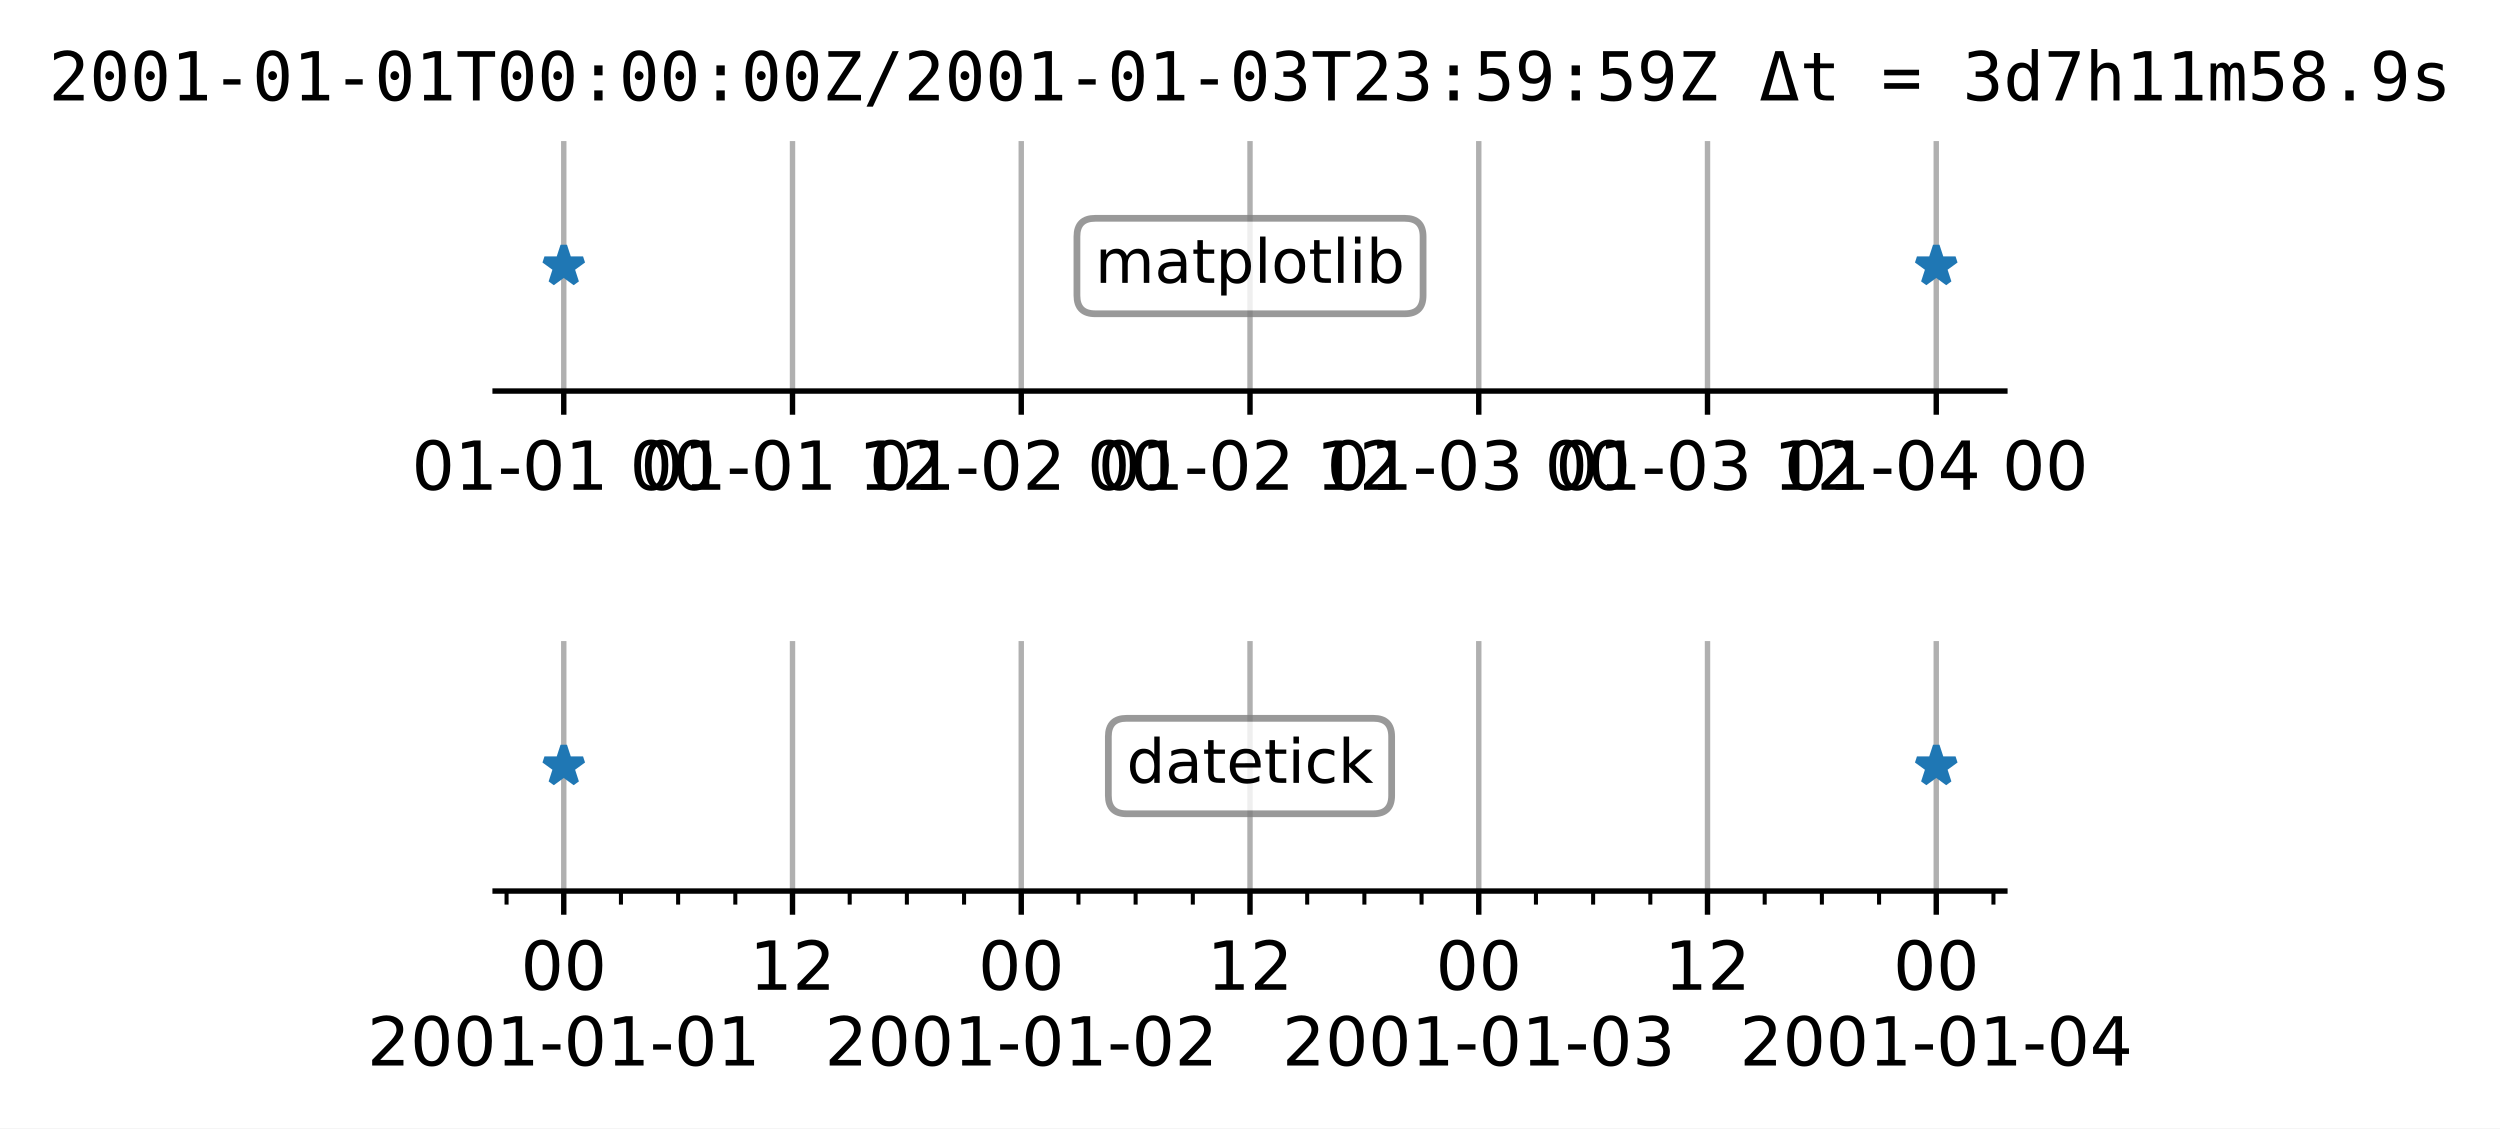
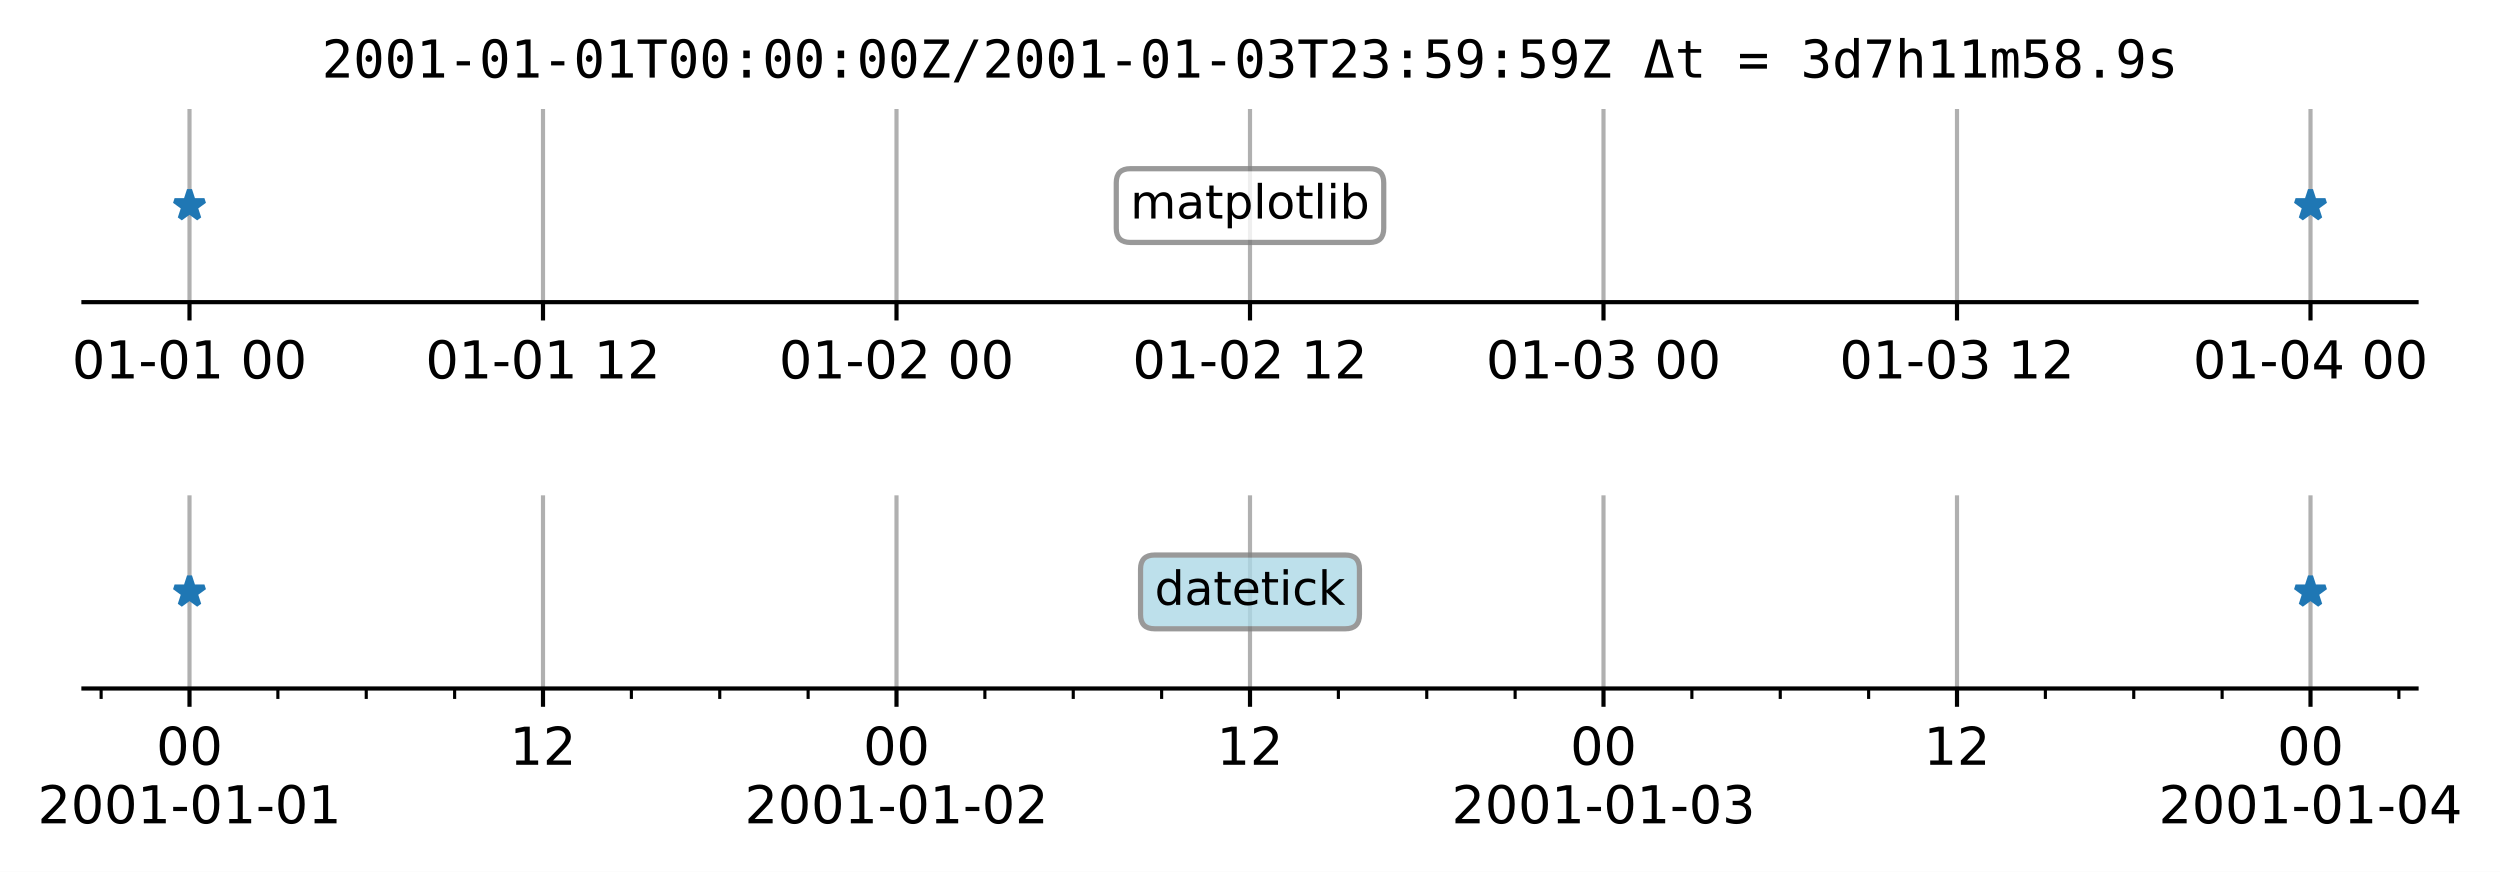
- <svg xmlns="http://www.w3.org/2000/svg" xmlns:xlink="http://www.w3.org/1999/xlink" width="369.598pt" height="166.808pt" viewBox="0 0 369.598 166.808" version="1.1">
+ <svg xmlns="http://www.w3.org/2000/svg" xmlns:xlink="http://www.w3.org/1999/xlink" width="478.335pt" height="166.808pt" viewBox="0 0 478.335 166.808" version="1.1">
  <defs>
    <style type="text/css">*{stroke-linejoin: round; stroke-linecap: butt}</style>
  </defs>
  <g id="figure_1">
    <g id="patch_1">
-       <path d="M 0 166.808  L 369.598 166.808  L 369.598 0  L 0 0  z " style="fill: #ffffff" />
+       <path d="M 0 166.808  L 478.335 166.808  L 478.335 0  L 0 0  z " style="fill: #ffffff" />
    </g>
    <g id="axes_1">
      <g id="patch_2">
-         <path d="M 73.199 57.812  L 296.399 57.812  L 296.399 20.852  L 73.199 20.852  z " style="fill: #ffffff" />
+         <path d="M 15.967 57.812  L 462.367 57.812  L 462.367 20.852  L 15.967 20.852  z " style="fill: #ffffff" />
      </g>
      <g id="matplotlib.axis_1">
        <g id="xtick_1">
          <g id="line2d_1">
-             <path d="M 83.345 57.812  L 83.345 20.852  " clip-path="url(#p746564288a)" style="fill: none; stroke: #b0b0b0; stroke-width: 0.8; stroke-linecap: square" />
+             <path d="M 36.258 57.812  L 36.258 20.852  " clip-path="url(#p197a7d5266)" style="fill: none; stroke: #b0b0b0; stroke-width: 0.8; stroke-linecap: square" />
          </g>
          <g id="line2d_2">
            <defs>
              <path id="m1e6c41ab66" d="M 0 0  L 0 3.5  " style="stroke: #000000; stroke-width: 0.8" />
            </defs>
            <g>
-               <use xlink:href="#m1e6c41ab66" x="83.345" y="57.812" style="stroke: #000000; stroke-width: 0.8" />
+               <use xlink:href="#m1e6c41ab66" x="36.258" y="57.812" style="stroke: #000000; stroke-width: 0.8" />
            </g>
          </g>
          <g id="text_1">
-             <text style="font-size: 10px; font-family: 'DejaVu Sans', 'Bitstream Vera Sans', 'Computer Modern Sans Serif', 'Lucida Grande', 'Verdana', 'Geneva', 'Lucid', 'Arial', 'Helvetica', 'Avant Garde', sans-serif; text-anchor: middle" x="83.345" y="72.41" transform="rotate(-0 83.34467 72.41)">01-01 00</text>
+             <text style="font-size: 10px; font-family: 'DejaVu Sans', 'Bitstream Vera Sans', 'Computer Modern Sans Serif', 'Lucida Grande', 'Verdana', 'Geneva', 'Lucid', 'Arial', 'Helvetica', 'Avant Garde', sans-serif; text-anchor: middle" x="36.258" y="72.41" transform="rotate(-0 36.25781 72.41)">01-01 00</text>
          </g>
        </g>
        <g id="xtick_2">
          <g id="line2d_3">
-             <path d="M 117.163 57.812  L 117.163 20.852  " clip-path="url(#p746564288a)" style="fill: none; stroke: #b0b0b0; stroke-width: 0.8; stroke-linecap: square" />
+             <path d="M 103.894 57.812  L 103.894 20.852  " clip-path="url(#p197a7d5266)" style="fill: none; stroke: #b0b0b0; stroke-width: 0.8; stroke-linecap: square" />
          </g>
          <g id="line2d_4">
            <g>
-               <use xlink:href="#m1e6c41ab66" x="117.163" y="57.812" style="stroke: #000000; stroke-width: 0.8" />
+               <use xlink:href="#m1e6c41ab66" x="103.894" y="57.812" style="stroke: #000000; stroke-width: 0.8" />
            </g>
          </g>
          <g id="text_2">
-             <text style="font-size: 10px; font-family: 'DejaVu Sans', 'Bitstream Vera Sans', 'Computer Modern Sans Serif', 'Lucida Grande', 'Verdana', 'Geneva', 'Lucid', 'Arial', 'Helvetica', 'Avant Garde', sans-serif; text-anchor: middle" x="117.163" y="72.41" transform="rotate(-0 117.163 72.41)">01-01 12</text>
+             <text style="font-size: 10px; font-family: 'DejaVu Sans', 'Bitstream Vera Sans', 'Computer Modern Sans Serif', 'Lucida Grande', 'Verdana', 'Geneva', 'Lucid', 'Arial', 'Helvetica', 'Avant Garde', sans-serif; text-anchor: middle" x="103.894" y="72.41" transform="rotate(-0 103.8944 72.41)">01-01 12</text>
          </g>
        </g>
        <g id="xtick_3">
          <g id="line2d_5">
-             <path d="M 150.981 57.812  L 150.981 20.852  " clip-path="url(#p746564288a)" style="fill: none; stroke: #b0b0b0; stroke-width: 0.8; stroke-linecap: square" />
+             <path d="M 171.531 57.812  L 171.531 20.852  " clip-path="url(#p197a7d5266)" style="fill: none; stroke: #b0b0b0; stroke-width: 0.8; stroke-linecap: square" />
          </g>
          <g id="line2d_6">
            <g>
-               <use xlink:href="#m1e6c41ab66" x="150.981" y="57.812" style="stroke: #000000; stroke-width: 0.8" />
+               <use xlink:href="#m1e6c41ab66" x="171.531" y="57.812" style="stroke: #000000; stroke-width: 0.8" />
            </g>
          </g>
          <g id="text_3">
-             <text style="font-size: 10px; font-family: 'DejaVu Sans', 'Bitstream Vera Sans', 'Computer Modern Sans Serif', 'Lucida Grande', 'Verdana', 'Geneva', 'Lucid', 'Arial', 'Helvetica', 'Avant Garde', sans-serif; text-anchor: middle" x="150.981" y="72.41" transform="rotate(-0 150.9813 72.41)">01-02 00</text>
+             <text style="font-size: 10px; font-family: 'DejaVu Sans', 'Bitstream Vera Sans', 'Computer Modern Sans Serif', 'Lucida Grande', 'Verdana', 'Geneva', 'Lucid', 'Arial', 'Helvetica', 'Avant Garde', sans-serif; text-anchor: middle" x="171.531" y="72.41" transform="rotate(-0 171.5311 72.41)">01-02 00</text>
          </g>
        </g>
        <g id="xtick_4">
          <g id="line2d_7">
-             <path d="M 184.8 57.812  L 184.8 20.852  " clip-path="url(#p746564288a)" style="fill: none; stroke: #b0b0b0; stroke-width: 0.8; stroke-linecap: square" />
+             <path d="M 239.168 57.812  L 239.168 20.852  " clip-path="url(#p197a7d5266)" style="fill: none; stroke: #b0b0b0; stroke-width: 0.8; stroke-linecap: square" />
          </g>
          <g id="line2d_8">
            <g>
-               <use xlink:href="#m1e6c41ab66" x="184.8" y="57.812" style="stroke: #000000; stroke-width: 0.8" />
+               <use xlink:href="#m1e6c41ab66" x="239.168" y="57.812" style="stroke: #000000; stroke-width: 0.8" />
            </g>
          </g>
          <g id="text_4">
-             <text style="font-size: 10px; font-family: 'DejaVu Sans', 'Bitstream Vera Sans', 'Computer Modern Sans Serif', 'Lucida Grande', 'Verdana', 'Geneva', 'Lucid', 'Arial', 'Helvetica', 'Avant Garde', sans-serif; text-anchor: middle" x="184.8" y="72.41" transform="rotate(-0 184.7996 72.41)">01-02 12</text>
+             <text style="font-size: 10px; font-family: 'DejaVu Sans', 'Bitstream Vera Sans', 'Computer Modern Sans Serif', 'Lucida Grande', 'Verdana', 'Geneva', 'Lucid', 'Arial', 'Helvetica', 'Avant Garde', sans-serif; text-anchor: middle" x="239.168" y="72.41" transform="rotate(-0 239.1677 72.41)">01-02 12</text>
          </g>
        </g>
        <g id="xtick_5">
          <g id="line2d_9">
-             <path d="M 218.618 57.812  L 218.618 20.852  " clip-path="url(#p746564288a)" style="fill: none; stroke: #b0b0b0; stroke-width: 0.8; stroke-linecap: square" />
+             <path d="M 306.804 57.812  L 306.804 20.852  " clip-path="url(#p197a7d5266)" style="fill: none; stroke: #b0b0b0; stroke-width: 0.8; stroke-linecap: square" />
          </g>
          <g id="line2d_10">
            <g>
-               <use xlink:href="#m1e6c41ab66" x="218.618" y="57.812" style="stroke: #000000; stroke-width: 0.8" />
+               <use xlink:href="#m1e6c41ab66" x="306.804" y="57.812" style="stroke: #000000; stroke-width: 0.8" />
            </g>
          </g>
          <g id="text_5">
-             <text style="font-size: 10px; font-family: 'DejaVu Sans', 'Bitstream Vera Sans', 'Computer Modern Sans Serif', 'Lucida Grande', 'Verdana', 'Geneva', 'Lucid', 'Arial', 'Helvetica', 'Avant Garde', sans-serif; text-anchor: middle" x="218.618" y="72.41" transform="rotate(-0 218.6179 72.41)">01-03 00</text>
+             <text style="font-size: 10px; font-family: 'DejaVu Sans', 'Bitstream Vera Sans', 'Computer Modern Sans Serif', 'Lucida Grande', 'Verdana', 'Geneva', 'Lucid', 'Arial', 'Helvetica', 'Avant Garde', sans-serif; text-anchor: middle" x="306.804" y="72.41" transform="rotate(-0 306.8043 72.41)">01-03 00</text>
          </g>
        </g>
        <g id="xtick_6">
          <g id="line2d_11">
-             <path d="M 252.436 57.812  L 252.436 20.852  " clip-path="url(#p746564288a)" style="fill: none; stroke: #b0b0b0; stroke-width: 0.8; stroke-linecap: square" />
+             <path d="M 374.441 57.812  L 374.441 20.852  " clip-path="url(#p197a7d5266)" style="fill: none; stroke: #b0b0b0; stroke-width: 0.8; stroke-linecap: square" />
          </g>
          <g id="line2d_12">
            <g>
-               <use xlink:href="#m1e6c41ab66" x="252.436" y="57.812" style="stroke: #000000; stroke-width: 0.8" />
+               <use xlink:href="#m1e6c41ab66" x="374.441" y="57.812" style="stroke: #000000; stroke-width: 0.8" />
            </g>
          </g>
          <g id="text_6">
-             <text style="font-size: 10px; font-family: 'DejaVu Sans', 'Bitstream Vera Sans', 'Computer Modern Sans Serif', 'Lucida Grande', 'Verdana', 'Geneva', 'Lucid', 'Arial', 'Helvetica', 'Avant Garde', sans-serif; text-anchor: middle" x="252.436" y="72.41" transform="rotate(-0 252.4362 72.41)">01-03 12</text>
+             <text style="font-size: 10px; font-family: 'DejaVu Sans', 'Bitstream Vera Sans', 'Computer Modern Sans Serif', 'Lucida Grande', 'Verdana', 'Geneva', 'Lucid', 'Arial', 'Helvetica', 'Avant Garde', sans-serif; text-anchor: middle" x="374.441" y="72.41" transform="rotate(-0 374.4409 72.41)">01-03 12</text>
          </g>
        </g>
        <g id="xtick_7">
          <g id="line2d_13">
-             <path d="M 286.255 57.812  L 286.255 20.852  " clip-path="url(#p746564288a)" style="fill: none; stroke: #b0b0b0; stroke-width: 0.8; stroke-linecap: square" />
+             <path d="M 442.078 57.812  L 442.078 20.852  " clip-path="url(#p197a7d5266)" style="fill: none; stroke: #b0b0b0; stroke-width: 0.8; stroke-linecap: square" />
          </g>
          <g id="line2d_14">
            <g>
-               <use xlink:href="#m1e6c41ab66" x="286.255" y="57.812" style="stroke: #000000; stroke-width: 0.8" />
+               <use xlink:href="#m1e6c41ab66" x="442.078" y="57.812" style="stroke: #000000; stroke-width: 0.8" />
            </g>
          </g>
          <g id="text_7">
-             <text style="font-size: 10px; font-family: 'DejaVu Sans', 'Bitstream Vera Sans', 'Computer Modern Sans Serif', 'Lucida Grande', 'Verdana', 'Geneva', 'Lucid', 'Arial', 'Helvetica', 'Avant Garde', sans-serif; text-anchor: middle" x="286.255" y="72.41" transform="rotate(-0 286.2545 72.41)">01-04 00</text>
+             <text style="font-size: 10px; font-family: 'DejaVu Sans', 'Bitstream Vera Sans', 'Computer Modern Sans Serif', 'Lucida Grande', 'Verdana', 'Geneva', 'Lucid', 'Arial', 'Helvetica', 'Avant Garde', sans-serif; text-anchor: middle" x="442.078" y="72.41" transform="rotate(-0 442.0776 72.41)">01-04 00</text>
          </g>
        </g>
      </g>
      <g id="line2d_15">
        <defs>
          <path id="maf42e94cd1" d="M 0 -3  L -0.674 -0.927  L -2.853 -0.927  L -1.09 0.354  L -1.763 2.427  L -0 1.146  L 1.763 2.427  L 1.09 0.354  L 2.853 -0.927  L 0.674 -0.927  z " style="stroke: #1f77b4; stroke-linejoin: bevel" />
        </defs>
-         <g clip-path="url(#p746564288a)">
-           <use xlink:href="#maf42e94cd1" x="83.345" y="39.332" style="fill: #1f77b4; stroke: #1f77b4; stroke-linejoin: bevel" />
-           <use xlink:href="#maf42e94cd1" x="286.254" y="39.332" style="fill: #1f77b4; stroke: #1f77b4; stroke-linejoin: bevel" />
+         <g clip-path="url(#p197a7d5266)">
+           <use xlink:href="#maf42e94cd1" x="36.258" y="39.332" style="fill: #1f77b4; stroke: #1f77b4; stroke-linejoin: bevel" />
+           <use xlink:href="#maf42e94cd1" x="442.076" y="39.332" style="fill: #1f77b4; stroke: #1f77b4; stroke-linejoin: bevel" />
        </g>
      </g>
      <g id="patch_3">
-         <path d="M 73.199 57.812  L 296.399 57.812  " style="fill: none; stroke: #000000; stroke-width: 0.8; stroke-linejoin: miter; stroke-linecap: square" />
+         <path d="M 15.967 57.812  L 462.367 57.812  " style="fill: none; stroke: #000000; stroke-width: 0.8; stroke-linejoin: miter; stroke-linecap: square" />
      </g>
      <g id="text_8">
        <g id="patch_4">
-           <path d="M 161.912 46.387  L 207.686 46.387  Q 210.386 46.387 210.386 43.687  L 210.386 34.976  Q 210.386 32.276 207.686 32.276  L 161.912 32.276  Q 159.213 32.276 159.213 34.976  L 159.213 43.687  Q 159.213 46.387 161.912 46.387  z " style="fill: #ffffff; opacity: 0.8; stroke: #808080; stroke-linejoin: miter" />
-         </g>
-         <text style="font-size: 9px; font-family: 'DejaVu Sans', 'Bitstream Vera Sans', 'Computer Modern Sans Serif', 'Lucida Grande', 'Verdana', 'Geneva', 'Lucid', 'Arial', 'Helvetica', 'Avant Garde', sans-serif; text-anchor: middle" x="184.799" y="41.815" transform="rotate(-0 184.7992 41.815)">matplotlib</text>
+           <path d="M 216.28 46.387  L 262.054 46.387  Q 264.754 46.387 264.754 43.687  L 264.754 34.976  Q 264.754 32.276 262.054 32.276  L 216.28 32.276  Q 213.58 32.276 213.58 34.976  L 213.58 43.687  Q 213.58 46.387 216.28 46.387  z " style="fill: #ffffff; opacity: 0.8; stroke: #808080; stroke-linejoin: miter" />
+         </g>
+         <text style="font-size: 9px; font-family: 'DejaVu Sans', 'Bitstream Vera Sans', 'Computer Modern Sans Serif', 'Lucida Grande', 'Verdana', 'Geneva', 'Lucid', 'Arial', 'Helvetica', 'Avant Garde', sans-serif; text-anchor: middle" x="239.167" y="41.815" transform="rotate(-0 239.1669 41.815)">matplotlib</text>
      </g>
      <g id="text_9">
-         <text style="font-size: 10px; font-family: 'DejaVu Sans Mono', 'Bitstream Vera Sans Mono', 'Computer Modern Typewriter', 'Andale Mono', 'Nimbus Mono L', 'Courier New', 'Courier', 'Fixed', 'Terminal', monospace; text-anchor: middle" x="184.799" y="14.852" transform="rotate(-0 184.7992 14.85156)">2001-01-01T00:00:00Z/2001-01-03T23:59:59Z Δt = 3d7h11m58.9s</text>
+         <text style="font-size: 10px; font-family: 'DejaVu Sans Mono', 'Bitstream Vera Sans Mono', 'Computer Modern Typewriter', 'Andale Mono', 'Nimbus Mono L', 'Courier New', 'Courier', 'Fixed', 'Terminal', monospace; text-anchor: middle" x="239.167" y="14.852" transform="rotate(-0 239.1669 14.85156)">2001-01-01T00:00:00Z/2001-01-03T23:59:59Z Δt = 3d7h11m58.9s</text>
      </g>
    </g>
    <g id="axes_2">
      <g id="patch_5">
-         <path d="M 73.199 131.732  L 296.399 131.732  L 296.399 94.772  L 73.199 94.772  z " style="fill: #ffffff" />
+         <path d="M 15.967 131.732  L 462.367 131.732  L 462.367 94.772  L 15.967 94.772  z " style="fill: #ffffff" />
      </g>
      <g id="matplotlib.axis_2">
        <g id="xtick_8">
          <g id="line2d_16">
-             <path d="M 83.345 131.732  L 83.345 94.772  " clip-path="url(#pf33b0b6771)" style="fill: none; stroke: #b0b0b0; stroke-width: 0.8; stroke-linecap: square" />
+             <path d="M 36.258 131.732  L 36.258 94.772  " clip-path="url(#p3c443ca3a5)" style="fill: none; stroke: #b0b0b0; stroke-width: 0.8; stroke-linecap: square" />
          </g>
          <g id="line2d_17">
            <g>
-               <use xlink:href="#m1e6c41ab66" x="83.345" y="131.732" style="stroke: #000000; stroke-width: 0.8" />
+               <use xlink:href="#m1e6c41ab66" x="36.258" y="131.732" style="stroke: #000000; stroke-width: 0.8" />
            </g>
          </g>
          <g id="text_10">
-             <text style="font-size: 10px; font-family: 'DejaVu Sans', 'Bitstream Vera Sans', 'Computer Modern Sans Serif', 'Lucida Grande', 'Verdana', 'Geneva', 'Lucid', 'Arial', 'Helvetica', 'Avant Garde', sans-serif" transform="translate(76.98217 146.33)">00</text>
-             <text style="font-size: 10px; font-family: 'DejaVu Sans', 'Bitstream Vera Sans', 'Computer Modern Sans Serif', 'Lucida Grande', 'Verdana', 'Geneva', 'Lucid', 'Arial', 'Helvetica', 'Avant Garde', sans-serif" transform="translate(54.28686 157.5278)">2001-01-01</text>
+             <text style="font-size: 10px; font-family: 'DejaVu Sans', 'Bitstream Vera Sans', 'Computer Modern Sans Serif', 'Lucida Grande', 'Verdana', 'Geneva', 'Lucid', 'Arial', 'Helvetica', 'Avant Garde', sans-serif" transform="translate(29.89531 146.33)">00</text>
+             <text style="font-size: 10px; font-family: 'DejaVu Sans', 'Bitstream Vera Sans', 'Computer Modern Sans Serif', 'Lucida Grande', 'Verdana', 'Geneva', 'Lucid', 'Arial', 'Helvetica', 'Avant Garde', sans-serif" transform="translate(7.2 157.5278)">2001-01-01</text>
          </g>
        </g>
        <g id="xtick_9">
          <g id="line2d_18">
-             <path d="M 117.163 131.732  L 117.163 94.772  " clip-path="url(#pf33b0b6771)" style="fill: none; stroke: #b0b0b0; stroke-width: 0.8; stroke-linecap: square" />
+             <path d="M 103.894 131.732  L 103.894 94.772  " clip-path="url(#p3c443ca3a5)" style="fill: none; stroke: #b0b0b0; stroke-width: 0.8; stroke-linecap: square" />
          </g>
          <g id="line2d_19">
            <g>
-               <use xlink:href="#m1e6c41ab66" x="117.163" y="131.732" style="stroke: #000000; stroke-width: 0.8" />
+               <use xlink:href="#m1e6c41ab66" x="103.894" y="131.732" style="stroke: #000000; stroke-width: 0.8" />
            </g>
          </g>
          <g id="text_11">
-             <text style="font-size: 10px; font-family: 'DejaVu Sans', 'Bitstream Vera Sans', 'Computer Modern Sans Serif', 'Lucida Grande', 'Verdana', 'Geneva', 'Lucid', 'Arial', 'Helvetica', 'Avant Garde', sans-serif; text-anchor: middle" x="117.163" y="146.33" transform="rotate(-0 117.163 146.33)">12</text>
+             <text style="font-size: 10px; font-family: 'DejaVu Sans', 'Bitstream Vera Sans', 'Computer Modern Sans Serif', 'Lucida Grande', 'Verdana', 'Geneva', 'Lucid', 'Arial', 'Helvetica', 'Avant Garde', sans-serif; text-anchor: middle" x="103.894" y="146.33" transform="rotate(-0 103.8944 146.33)">12</text>
          </g>
        </g>
        <g id="xtick_10">
          <g id="line2d_20">
-             <path d="M 150.981 131.732  L 150.981 94.772  " clip-path="url(#pf33b0b6771)" style="fill: none; stroke: #b0b0b0; stroke-width: 0.8; stroke-linecap: square" />
+             <path d="M 171.531 131.732  L 171.531 94.772  " clip-path="url(#p3c443ca3a5)" style="fill: none; stroke: #b0b0b0; stroke-width: 0.8; stroke-linecap: square" />
          </g>
          <g id="line2d_21">
            <g>
-               <use xlink:href="#m1e6c41ab66" x="150.981" y="131.732" style="stroke: #000000; stroke-width: 0.8" />
+               <use xlink:href="#m1e6c41ab66" x="171.531" y="131.732" style="stroke: #000000; stroke-width: 0.8" />
            </g>
          </g>
          <g id="text_12">
-             <text style="font-size: 10px; font-family: 'DejaVu Sans', 'Bitstream Vera Sans', 'Computer Modern Sans Serif', 'Lucida Grande', 'Verdana', 'Geneva', 'Lucid', 'Arial', 'Helvetica', 'Avant Garde', sans-serif" transform="translate(144.6188 146.33)">00</text>
-             <text style="font-size: 10px; font-family: 'DejaVu Sans', 'Bitstream Vera Sans', 'Computer Modern Sans Serif', 'Lucida Grande', 'Verdana', 'Geneva', 'Lucid', 'Arial', 'Helvetica', 'Avant Garde', sans-serif" transform="translate(121.9235 157.5278)">2001-01-02</text>
+             <text style="font-size: 10px; font-family: 'DejaVu Sans', 'Bitstream Vera Sans', 'Computer Modern Sans Serif', 'Lucida Grande', 'Verdana', 'Geneva', 'Lucid', 'Arial', 'Helvetica', 'Avant Garde', sans-serif" transform="translate(165.1686 146.33)">00</text>
+             <text style="font-size: 10px; font-family: 'DejaVu Sans', 'Bitstream Vera Sans', 'Computer Modern Sans Serif', 'Lucida Grande', 'Verdana', 'Geneva', 'Lucid', 'Arial', 'Helvetica', 'Avant Garde', sans-serif" transform="translate(142.4732 157.5278)">2001-01-02</text>
          </g>
        </g>
        <g id="xtick_11">
          <g id="line2d_22">
-             <path d="M 184.8 131.732  L 184.8 94.772  " clip-path="url(#pf33b0b6771)" style="fill: none; stroke: #b0b0b0; stroke-width: 0.8; stroke-linecap: square" />
+             <path d="M 239.168 131.732  L 239.168 94.772  " clip-path="url(#p3c443ca3a5)" style="fill: none; stroke: #b0b0b0; stroke-width: 0.8; stroke-linecap: square" />
          </g>
          <g id="line2d_23">
            <g>
-               <use xlink:href="#m1e6c41ab66" x="184.8" y="131.732" style="stroke: #000000; stroke-width: 0.8" />
+               <use xlink:href="#m1e6c41ab66" x="239.168" y="131.732" style="stroke: #000000; stroke-width: 0.8" />
            </g>
          </g>
          <g id="text_13">
-             <text style="font-size: 10px; font-family: 'DejaVu Sans', 'Bitstream Vera Sans', 'Computer Modern Sans Serif', 'Lucida Grande', 'Verdana', 'Geneva', 'Lucid', 'Arial', 'Helvetica', 'Avant Garde', sans-serif; text-anchor: middle" x="184.8" y="146.33" transform="rotate(-0 184.7996 146.33)">12</text>
+             <text style="font-size: 10px; font-family: 'DejaVu Sans', 'Bitstream Vera Sans', 'Computer Modern Sans Serif', 'Lucida Grande', 'Verdana', 'Geneva', 'Lucid', 'Arial', 'Helvetica', 'Avant Garde', sans-serif; text-anchor: middle" x="239.168" y="146.33" transform="rotate(-0 239.1677 146.33)">12</text>
          </g>
        </g>
        <g id="xtick_12">
          <g id="line2d_24">
-             <path d="M 218.618 131.732  L 218.618 94.772  " clip-path="url(#pf33b0b6771)" style="fill: none; stroke: #b0b0b0; stroke-width: 0.8; stroke-linecap: square" />
+             <path d="M 306.804 131.732  L 306.804 94.772  " clip-path="url(#p3c443ca3a5)" style="fill: none; stroke: #b0b0b0; stroke-width: 0.8; stroke-linecap: square" />
          </g>
          <g id="line2d_25">
            <g>
-               <use xlink:href="#m1e6c41ab66" x="218.618" y="131.732" style="stroke: #000000; stroke-width: 0.8" />
+               <use xlink:href="#m1e6c41ab66" x="306.804" y="131.732" style="stroke: #000000; stroke-width: 0.8" />
            </g>
          </g>
          <g id="text_14">
-             <text style="font-size: 10px; font-family: 'DejaVu Sans', 'Bitstream Vera Sans', 'Computer Modern Sans Serif', 'Lucida Grande', 'Verdana', 'Geneva', 'Lucid', 'Arial', 'Helvetica', 'Avant Garde', sans-serif" transform="translate(212.2554 146.33)">00</text>
-             <text style="font-size: 10px; font-family: 'DejaVu Sans', 'Bitstream Vera Sans', 'Computer Modern Sans Serif', 'Lucida Grande', 'Verdana', 'Geneva', 'Lucid', 'Arial', 'Helvetica', 'Avant Garde', sans-serif" transform="translate(189.5601 157.5278)">2001-01-03</text>
+             <text style="font-size: 10px; font-family: 'DejaVu Sans', 'Bitstream Vera Sans', 'Computer Modern Sans Serif', 'Lucida Grande', 'Verdana', 'Geneva', 'Lucid', 'Arial', 'Helvetica', 'Avant Garde', sans-serif" transform="translate(300.4418 146.33)">00</text>
+             <text style="font-size: 10px; font-family: 'DejaVu Sans', 'Bitstream Vera Sans', 'Computer Modern Sans Serif', 'Lucida Grande', 'Verdana', 'Geneva', 'Lucid', 'Arial', 'Helvetica', 'Avant Garde', sans-serif" transform="translate(277.7465 157.5278)">2001-01-03</text>
          </g>
        </g>
        <g id="xtick_13">
          <g id="line2d_26">
-             <path d="M 252.436 131.732  L 252.436 94.772  " clip-path="url(#pf33b0b6771)" style="fill: none; stroke: #b0b0b0; stroke-width: 0.8; stroke-linecap: square" />
+             <path d="M 374.441 131.732  L 374.441 94.772  " clip-path="url(#p3c443ca3a5)" style="fill: none; stroke: #b0b0b0; stroke-width: 0.8; stroke-linecap: square" />
          </g>
          <g id="line2d_27">
            <g>
-               <use xlink:href="#m1e6c41ab66" x="252.436" y="131.732" style="stroke: #000000; stroke-width: 0.8" />
+               <use xlink:href="#m1e6c41ab66" x="374.441" y="131.732" style="stroke: #000000; stroke-width: 0.8" />
            </g>
          </g>
          <g id="text_15">
-             <text style="font-size: 10px; font-family: 'DejaVu Sans', 'Bitstream Vera Sans', 'Computer Modern Sans Serif', 'Lucida Grande', 'Verdana', 'Geneva', 'Lucid', 'Arial', 'Helvetica', 'Avant Garde', sans-serif; text-anchor: middle" x="252.436" y="146.33" transform="rotate(-0 252.4362 146.33)">12</text>
+             <text style="font-size: 10px; font-family: 'DejaVu Sans', 'Bitstream Vera Sans', 'Computer Modern Sans Serif', 'Lucida Grande', 'Verdana', 'Geneva', 'Lucid', 'Arial', 'Helvetica', 'Avant Garde', sans-serif; text-anchor: middle" x="374.441" y="146.33" transform="rotate(-0 374.4409 146.33)">12</text>
          </g>
        </g>
        <g id="xtick_14">
          <g id="line2d_28">
-             <path d="M 286.255 131.732  L 286.255 94.772  " clip-path="url(#pf33b0b6771)" style="fill: none; stroke: #b0b0b0; stroke-width: 0.8; stroke-linecap: square" />
+             <path d="M 442.078 131.732  L 442.078 94.772  " clip-path="url(#p3c443ca3a5)" style="fill: none; stroke: #b0b0b0; stroke-width: 0.8; stroke-linecap: square" />
          </g>
          <g id="line2d_29">
            <g>
-               <use xlink:href="#m1e6c41ab66" x="286.255" y="131.732" style="stroke: #000000; stroke-width: 0.8" />
+               <use xlink:href="#m1e6c41ab66" x="442.078" y="131.732" style="stroke: #000000; stroke-width: 0.8" />
            </g>
          </g>
          <g id="text_16">
-             <text style="font-size: 10px; font-family: 'DejaVu Sans', 'Bitstream Vera Sans', 'Computer Modern Sans Serif', 'Lucida Grande', 'Verdana', 'Geneva', 'Lucid', 'Arial', 'Helvetica', 'Avant Garde', sans-serif" transform="translate(279.892 146.33)">00</text>
-             <text style="font-size: 10px; font-family: 'DejaVu Sans', 'Bitstream Vera Sans', 'Computer Modern Sans Serif', 'Lucida Grande', 'Verdana', 'Geneva', 'Lucid', 'Arial', 'Helvetica', 'Avant Garde', sans-serif" transform="translate(257.1967 157.5278)">2001-01-04</text>
+             <text style="font-size: 10px; font-family: 'DejaVu Sans', 'Bitstream Vera Sans', 'Computer Modern Sans Serif', 'Lucida Grande', 'Verdana', 'Geneva', 'Lucid', 'Arial', 'Helvetica', 'Avant Garde', sans-serif" transform="translate(435.7151 146.33)">00</text>
+             <text style="font-size: 10px; font-family: 'DejaVu Sans', 'Bitstream Vera Sans', 'Computer Modern Sans Serif', 'Lucida Grande', 'Verdana', 'Geneva', 'Lucid', 'Arial', 'Helvetica', 'Avant Garde', sans-serif" transform="translate(413.0197 157.5278)">2001-01-04</text>
          </g>
        </g>
        <g id="xtick_15">
          <g id="line2d_30">
            <defs>
              <path id="m7da8c832f9" d="M 0 0  L 0 2  " style="stroke: #000000; stroke-width: 0.6" />
            </defs>
            <g>
-               <use xlink:href="#m7da8c832f9" x="74.89" y="131.732" style="stroke: #000000; stroke-width: 0.6" />
+               <use xlink:href="#m7da8c832f9" x="19.349" y="131.732" style="stroke: #000000; stroke-width: 0.6" />
            </g>
          </g>
        </g>
        <g id="xtick_16">
          <g id="line2d_31">
            <g>
-               <use xlink:href="#m7da8c832f9" x="91.799" y="131.732" style="stroke: #000000; stroke-width: 0.6" />
+               <use xlink:href="#m7da8c832f9" x="53.167" y="131.732" style="stroke: #000000; stroke-width: 0.6" />
            </g>
          </g>
        </g>
        <g id="xtick_17">
          <g id="line2d_32">
            <g>
-               <use xlink:href="#m7da8c832f9" x="100.254" y="131.732" style="stroke: #000000; stroke-width: 0.6" />
+               <use xlink:href="#m7da8c832f9" x="70.076" y="131.732" style="stroke: #000000; stroke-width: 0.6" />
            </g>
          </g>
        </g>
        <g id="xtick_18">
          <g id="line2d_33">
            <g>
-               <use xlink:href="#m7da8c832f9" x="108.708" y="131.732" style="stroke: #000000; stroke-width: 0.6" />
+               <use xlink:href="#m7da8c832f9" x="86.985" y="131.732" style="stroke: #000000; stroke-width: 0.6" />
            </g>
          </g>
        </g>
        <g id="xtick_19">
          <g id="line2d_34">
            <g>
-               <use xlink:href="#m7da8c832f9" x="125.618" y="131.732" style="stroke: #000000; stroke-width: 0.6" />
+               <use xlink:href="#m7da8c832f9" x="120.804" y="131.732" style="stroke: #000000; stroke-width: 0.6" />
            </g>
          </g>
        </g>
        <g id="xtick_20">
          <g id="line2d_35">
            <g>
-               <use xlink:href="#m7da8c832f9" x="134.072" y="131.732" style="stroke: #000000; stroke-width: 0.6" />
+               <use xlink:href="#m7da8c832f9" x="137.713" y="131.732" style="stroke: #000000; stroke-width: 0.6" />
            </g>
          </g>
        </g>
        <g id="xtick_21">
          <g id="line2d_36">
            <g>
-               <use xlink:href="#m7da8c832f9" x="142.527" y="131.732" style="stroke: #000000; stroke-width: 0.6" />
+               <use xlink:href="#m7da8c832f9" x="154.622" y="131.732" style="stroke: #000000; stroke-width: 0.6" />
            </g>
          </g>
        </g>
        <g id="xtick_22">
          <g id="line2d_37">
            <g>
-               <use xlink:href="#m7da8c832f9" x="159.436" y="131.732" style="stroke: #000000; stroke-width: 0.6" />
+               <use xlink:href="#m7da8c832f9" x="188.44" y="131.732" style="stroke: #000000; stroke-width: 0.6" />
            </g>
          </g>
        </g>
        <g id="xtick_23">
          <g id="line2d_38">
            <g>
-               <use xlink:href="#m7da8c832f9" x="167.89" y="131.732" style="stroke: #000000; stroke-width: 0.6" />
+               <use xlink:href="#m7da8c832f9" x="205.349" y="131.732" style="stroke: #000000; stroke-width: 0.6" />
            </g>
          </g>
        </g>
        <g id="xtick_24">
          <g id="line2d_39">
            <g>
-               <use xlink:href="#m7da8c832f9" x="176.345" y="131.732" style="stroke: #000000; stroke-width: 0.6" />
+               <use xlink:href="#m7da8c832f9" x="222.259" y="131.732" style="stroke: #000000; stroke-width: 0.6" />
            </g>
          </g>
        </g>
        <g id="xtick_25">
          <g id="line2d_40">
            <g>
-               <use xlink:href="#m7da8c832f9" x="193.254" y="131.732" style="stroke: #000000; stroke-width: 0.6" />
+               <use xlink:href="#m7da8c832f9" x="256.077" y="131.732" style="stroke: #000000; stroke-width: 0.6" />
            </g>
          </g>
        </g>
        <g id="xtick_26">
          <g id="line2d_41">
            <g>
-               <use xlink:href="#m7da8c832f9" x="201.709" y="131.732" style="stroke: #000000; stroke-width: 0.6" />
+               <use xlink:href="#m7da8c832f9" x="272.986" y="131.732" style="stroke: #000000; stroke-width: 0.6" />
            </g>
          </g>
        </g>
        <g id="xtick_27">
          <g id="line2d_42">
            <g>
-               <use xlink:href="#m7da8c832f9" x="210.163" y="131.732" style="stroke: #000000; stroke-width: 0.6" />
+               <use xlink:href="#m7da8c832f9" x="289.895" y="131.732" style="stroke: #000000; stroke-width: 0.6" />
            </g>
          </g>
        </g>
        <g id="xtick_28">
          <g id="line2d_43">
            <g>
-               <use xlink:href="#m7da8c832f9" x="227.073" y="131.732" style="stroke: #000000; stroke-width: 0.6" />
+               <use xlink:href="#m7da8c832f9" x="323.713" y="131.732" style="stroke: #000000; stroke-width: 0.6" />
            </g>
          </g>
        </g>
        <g id="xtick_29">
          <g id="line2d_44">
            <g>
-               <use xlink:href="#m7da8c832f9" x="235.527" y="131.732" style="stroke: #000000; stroke-width: 0.6" />
+               <use xlink:href="#m7da8c832f9" x="340.623" y="131.732" style="stroke: #000000; stroke-width: 0.6" />
            </g>
          </g>
        </g>
        <g id="xtick_30">
          <g id="line2d_45">
            <g>
-               <use xlink:href="#m7da8c832f9" x="243.982" y="131.732" style="stroke: #000000; stroke-width: 0.6" />
+               <use xlink:href="#m7da8c832f9" x="357.532" y="131.732" style="stroke: #000000; stroke-width: 0.6" />
            </g>
          </g>
        </g>
        <g id="xtick_31">
          <g id="line2d_46">
            <g>
-               <use xlink:href="#m7da8c832f9" x="260.891" y="131.732" style="stroke: #000000; stroke-width: 0.6" />
+               <use xlink:href="#m7da8c832f9" x="391.35" y="131.732" style="stroke: #000000; stroke-width: 0.6" />
            </g>
          </g>
        </g>
        <g id="xtick_32">
          <g id="line2d_47">
            <g>
-               <use xlink:href="#m7da8c832f9" x="269.345" y="131.732" style="stroke: #000000; stroke-width: 0.6" />
+               <use xlink:href="#m7da8c832f9" x="408.259" y="131.732" style="stroke: #000000; stroke-width: 0.6" />
            </g>
          </g>
        </g>
        <g id="xtick_33">
          <g id="line2d_48">
            <g>
-               <use xlink:href="#m7da8c832f9" x="277.8" y="131.732" style="stroke: #000000; stroke-width: 0.6" />
+               <use xlink:href="#m7da8c832f9" x="425.168" y="131.732" style="stroke: #000000; stroke-width: 0.6" />
            </g>
          </g>
        </g>
        <g id="xtick_34">
          <g id="line2d_49">
            <g>
-               <use xlink:href="#m7da8c832f9" x="294.709" y="131.732" style="stroke: #000000; stroke-width: 0.6" />
+               <use xlink:href="#m7da8c832f9" x="458.987" y="131.732" style="stroke: #000000; stroke-width: 0.6" />
            </g>
          </g>
        </g>
      </g>
      <g id="line2d_50">
-         <g clip-path="url(#pf33b0b6771)">
-           <use xlink:href="#maf42e94cd1" x="83.345" y="113.252" style="fill: #1f77b4; stroke: #1f77b4; stroke-linejoin: bevel" />
-           <use xlink:href="#maf42e94cd1" x="286.254" y="113.252" style="fill: #1f77b4; stroke: #1f77b4; stroke-linejoin: bevel" />
+         <g clip-path="url(#p3c443ca3a5)">
+           <use xlink:href="#maf42e94cd1" x="36.258" y="113.252" style="fill: #1f77b4; stroke: #1f77b4; stroke-linejoin: bevel" />
+           <use xlink:href="#maf42e94cd1" x="442.076" y="113.252" style="fill: #1f77b4; stroke: #1f77b4; stroke-linejoin: bevel" />
        </g>
      </g>
      <g id="patch_6">
-         <path d="M 73.199 131.732  L 296.399 131.732  " style="fill: none; stroke: #000000; stroke-width: 0.8; stroke-linejoin: miter; stroke-linecap: square" />
+         <path d="M 15.967 131.732  L 462.367 131.732  " style="fill: none; stroke: #000000; stroke-width: 0.8; stroke-linejoin: miter; stroke-linecap: square" />
      </g>
      <g id="text_17">
        <g id="patch_7">
-           <path d="M 166.557 120.307  L 203.041 120.307  Q 205.741 120.307 205.741 117.607  L 205.741 108.896  Q 205.741 106.196 203.041 106.196  L 166.557 106.196  Q 163.857 106.196 163.857 108.896  L 163.857 117.607  Q 163.857 120.307 166.557 120.307  z " style="fill: #ffffff; opacity: 0.8; stroke: #808080; stroke-linejoin: miter" />
-         </g>
-         <text style="font-size: 9px; font-family: 'DejaVu Sans', 'Bitstream Vera Sans', 'Computer Modern Sans Serif', 'Lucida Grande', 'Verdana', 'Geneva', 'Lucid', 'Arial', 'Helvetica', 'Avant Garde', sans-serif; text-anchor: middle" x="184.799" y="115.735" transform="rotate(-0 184.7992 115.735)">datetick</text>
+           <path d="M 220.925 120.307  L 257.409 120.307  Q 260.109 120.307 260.109 117.607  L 260.109 108.896  Q 260.109 106.196 257.409 106.196  L 220.925 106.196  Q 218.225 106.196 218.225 108.896  L 218.225 117.607  Q 218.225 120.307 220.925 120.307  z " style="fill: #add8e6; opacity: 0.8; stroke: #808080; stroke-linejoin: miter" />
+         </g>
+         <text style="font-size: 9px; font-family: 'DejaVu Sans', 'Bitstream Vera Sans', 'Computer Modern Sans Serif', 'Lucida Grande', 'Verdana', 'Geneva', 'Lucid', 'Arial', 'Helvetica', 'Avant Garde', sans-serif; text-anchor: middle" x="239.167" y="115.735" transform="rotate(-0 239.1669 115.735)">datetick</text>
      </g>
    </g>
  </g>
  <defs>
-     <clipPath id="p746564288a">
-       <rect x="73.199" y="20.852" width="223.2" height="36.96" />
+     <clipPath id="p197a7d5266">
+       <rect x="15.967" y="20.852" width="446.4" height="36.96" />
    </clipPath>
-     <clipPath id="pf33b0b6771">
-       <rect x="73.199" y="94.772" width="223.2" height="36.96" />
+     <clipPath id="p3c443ca3a5">
+       <rect x="15.967" y="94.772" width="446.4" height="36.96" />
    </clipPath>
  </defs>
</svg>
